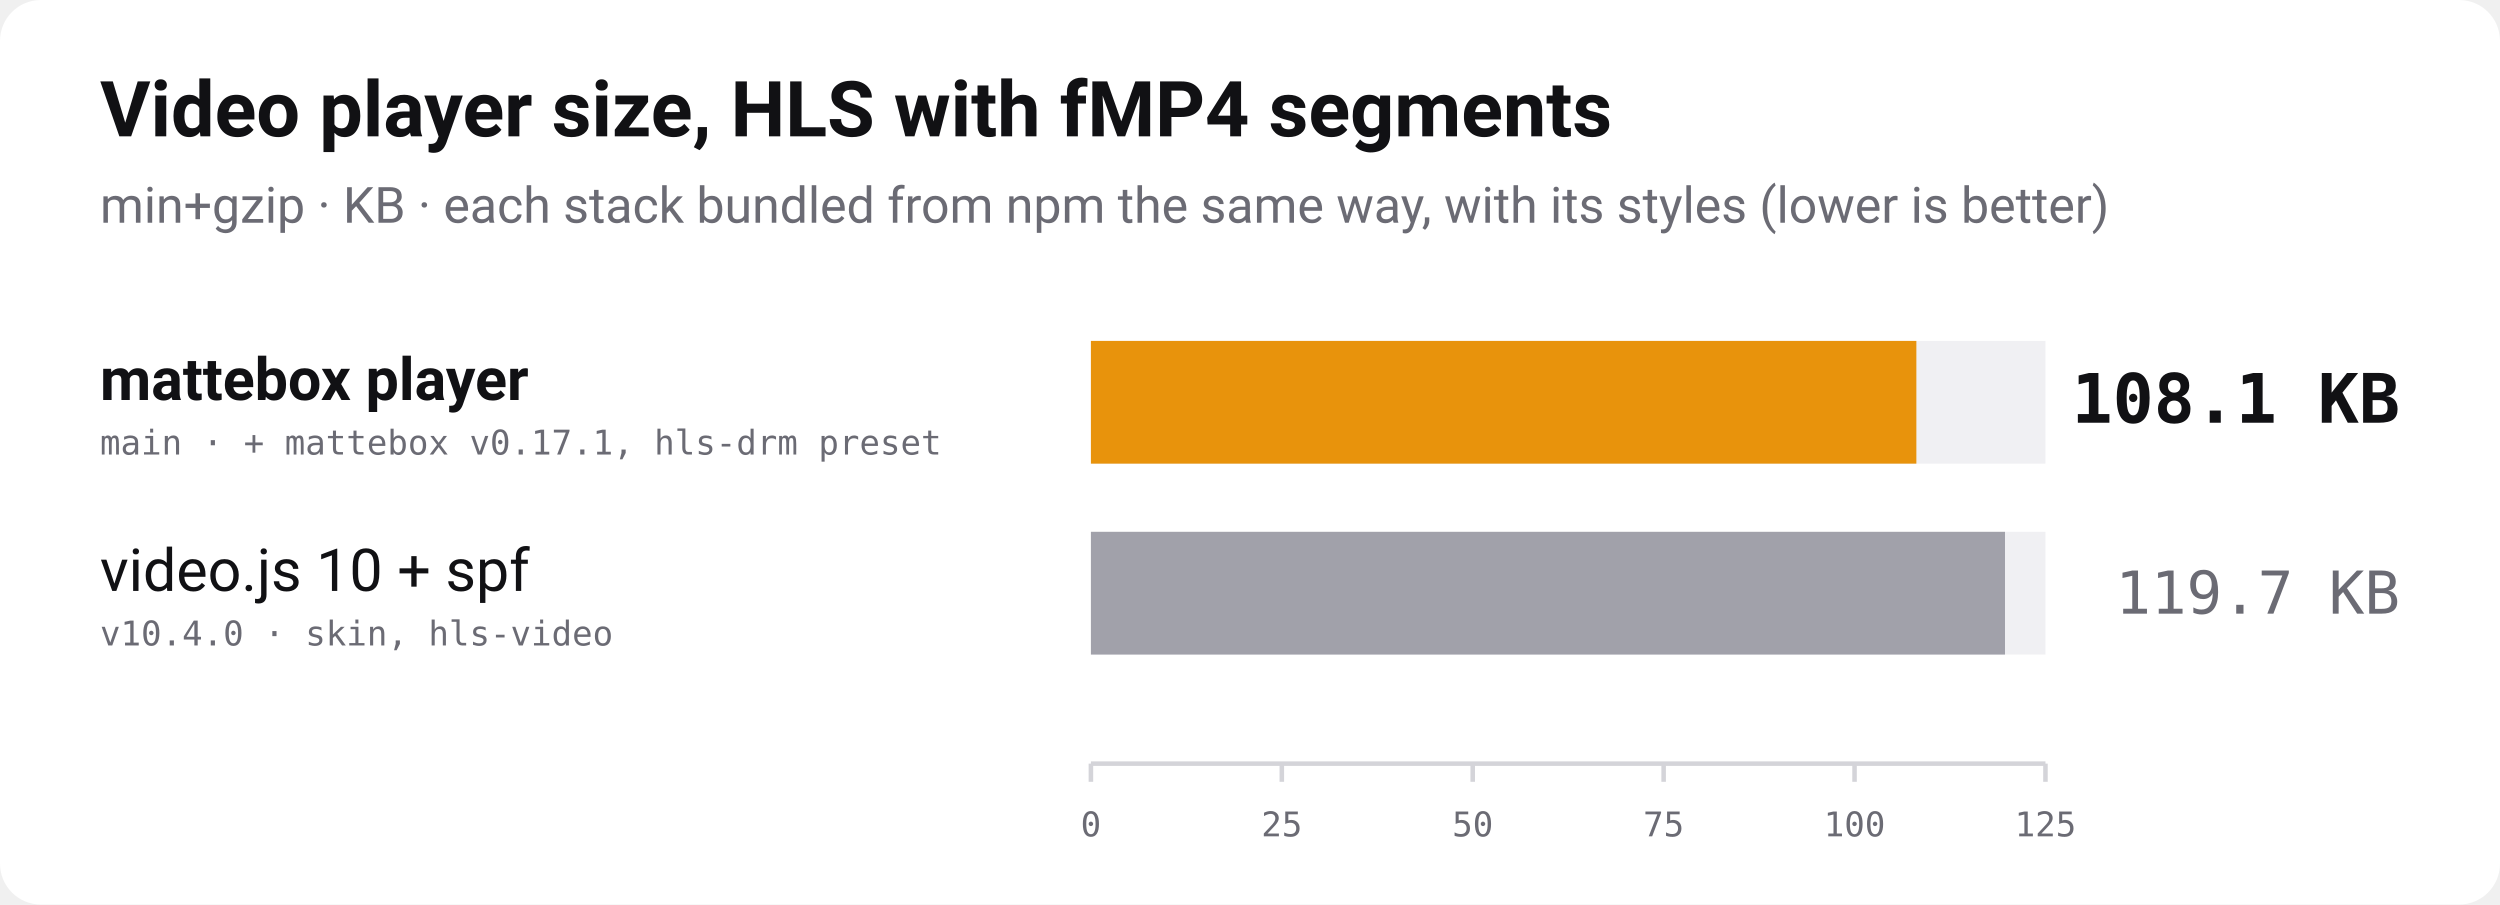
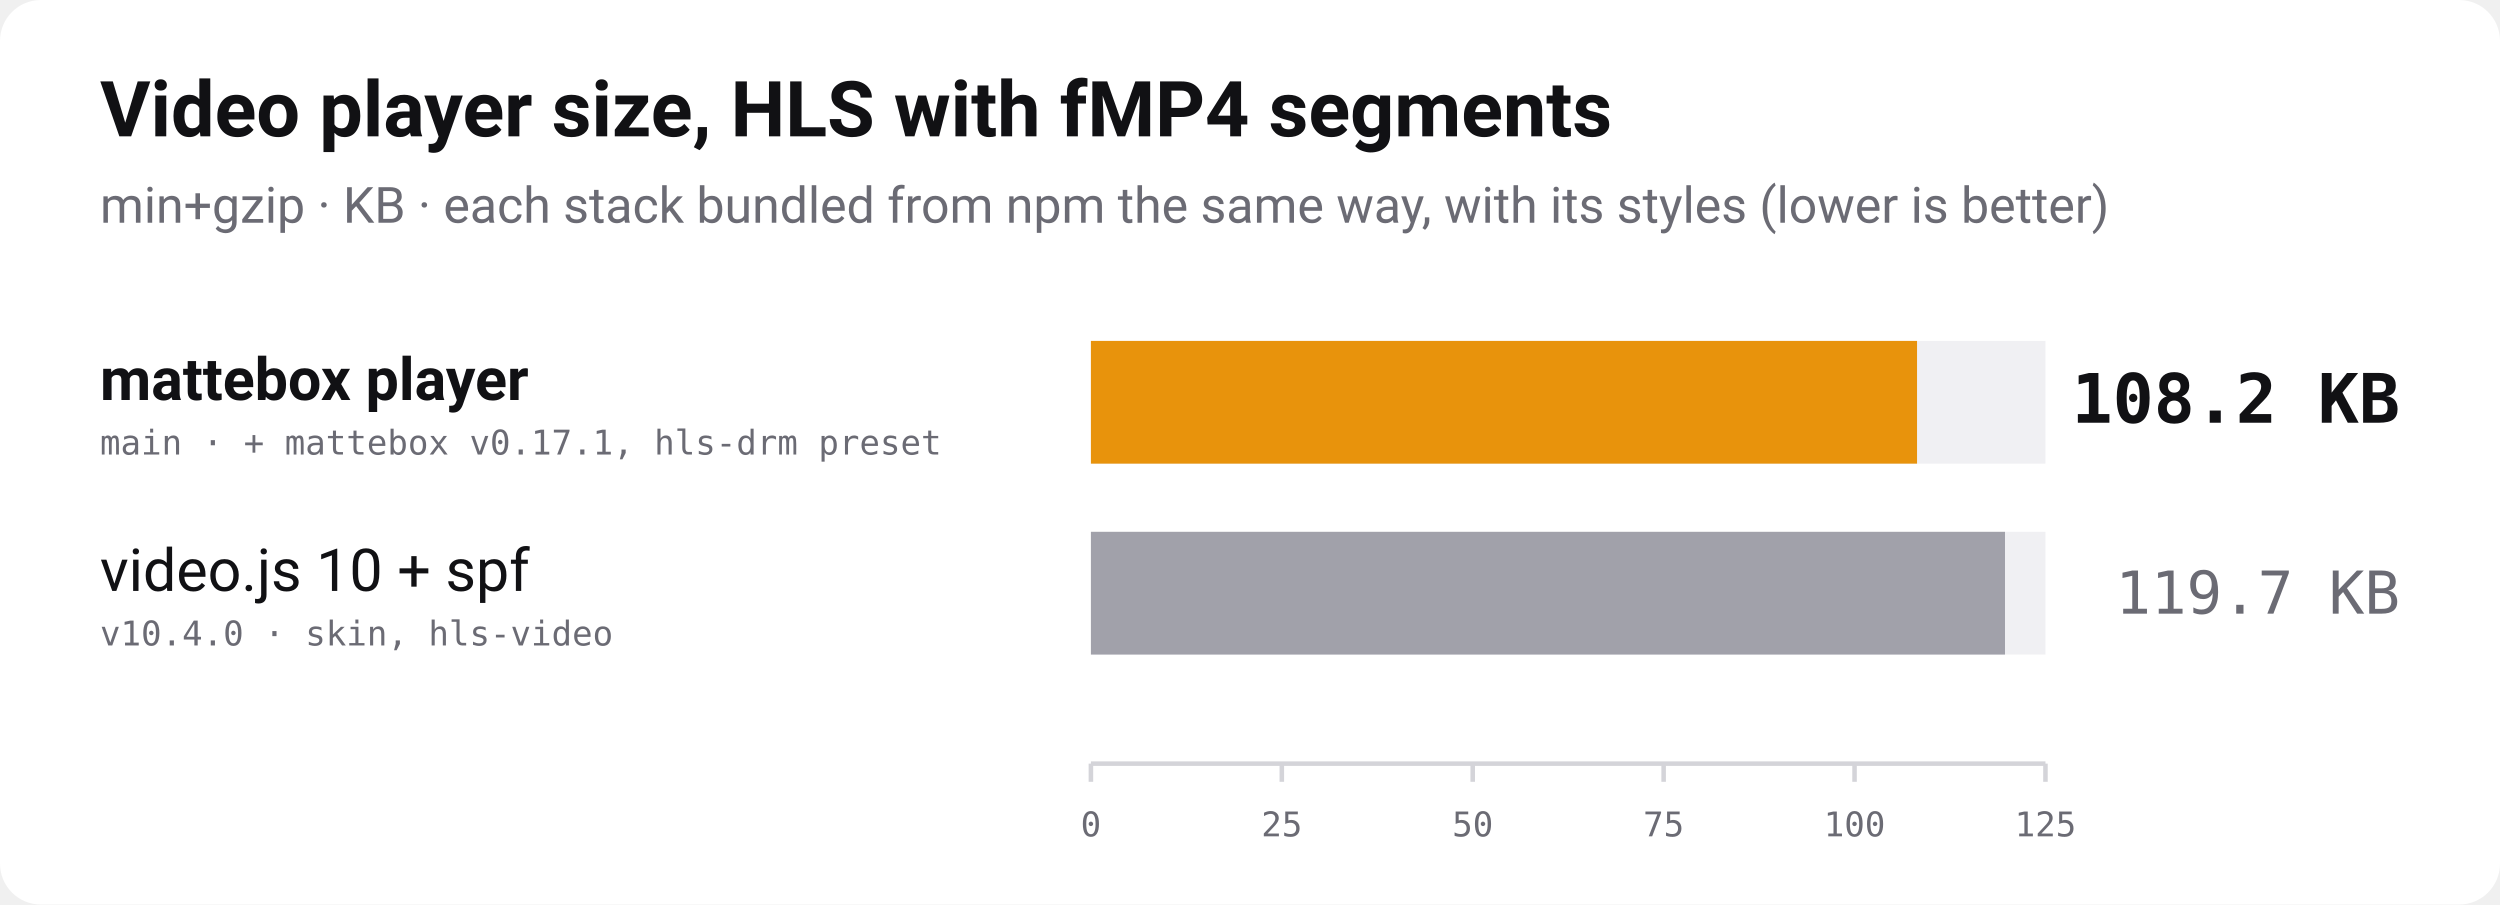
<svg xmlns="http://www.w3.org/2000/svg" width="1100" height="398" viewBox="0 0 1100 398" role="img" aria-label="Bundle size of video players with HLS playback of fMP4 segments, min+gzip, lower is better">
  <rect width="1100" height="398" rx="18" fill="#ffffff" />
  <text x="44" y="60" font-family="-apple-system, 'Segoe UI', Roboto, Helvetica, Arial, sans-serif" font-size="34" font-weight="700" fill="#111114">Video player size, HLS with fMP4 segments</text>
  <text x="44" y="98" font-family="-apple-system, 'Segoe UI', Roboto, Helvetica, Arial, sans-serif" font-size="22" fill="#6b6b74">min+gzip · KB · each stack bundled from npm the same way, with its styles (lower is better)</text>
  <text x="44" y="176" font-family="-apple-system, 'Segoe UI', Roboto, Helvetica, Arial, sans-serif" font-size="26" font-weight="700" fill="#111114">mattebox player</text>
  <text x="44" y="200" font-family="ui-monospace, 'SF Mono', Menlo, Consolas, monospace" font-size="15" fill="#6b6b74">main · + mattebox v0.17.1, hls-drm preset</text>
  <rect x="480" y="150" width="420" height="54" fill="#f0f0f3" />
-   <rect x="480" y="150" width="363.2" height="54" fill="#e8930c" />
-   <text x="1056" y="186" text-anchor="end" font-family="ui-monospace, 'SF Mono', Menlo, Consolas, monospace" font-size="30" font-weight="700" fill="#111114">108.1 KB</text>
+   <rect x="480" y="150" width="363.5" height="54" fill="#e8930c" />
+   <text x="1056" y="186" text-anchor="end" font-family="ui-monospace, 'SF Mono', Menlo, Consolas, monospace" font-size="30" font-weight="700" fill="#111114">108.2 KB</text>
  <text x="44" y="260" font-family="-apple-system, 'Segoe UI', Roboto, Helvetica, Arial, sans-serif" font-size="26" font-weight="400" fill="#111114">video.js 10 + spf</text>
  <text x="44" y="284" font-family="ui-monospace, 'SF Mono', Menlo, Consolas, monospace" font-size="15" fill="#6b6b74">v10.4.0 · skin, hls-video</text>
  <rect x="480" y="234" width="420" height="54" fill="#f0f0f3" />
  <rect x="480" y="234" width="402.2" height="54" fill="#a1a1aa" />
  <text x="1056" y="270" text-anchor="end" font-family="ui-monospace, 'SF Mono', Menlo, Consolas, monospace" font-size="26" font-weight="400" fill="#6b6b74">119.7 KB</text>
  <line x1="480" y1="336" x2="900" y2="336" stroke="#d4d4d9" stroke-width="2" />
  <line x1="480.0" y1="336" x2="480.0" y2="344" stroke="#d4d4d9" stroke-width="2" />
  <text x="480.0" y="368" text-anchor="middle" font-family="ui-monospace, 'SF Mono', Menlo, Consolas, monospace" font-size="15" fill="#6b6b74">0</text>
  <line x1="564.0" y1="336" x2="564.0" y2="344" stroke="#d4d4d9" stroke-width="2" />
  <text x="564.0" y="368" text-anchor="middle" font-family="ui-monospace, 'SF Mono', Menlo, Consolas, monospace" font-size="15" fill="#6b6b74">25</text>
  <line x1="648.0" y1="336" x2="648.0" y2="344" stroke="#d4d4d9" stroke-width="2" />
  <text x="648.0" y="368" text-anchor="middle" font-family="ui-monospace, 'SF Mono', Menlo, Consolas, monospace" font-size="15" fill="#6b6b74">50</text>
  <line x1="732.0" y1="336" x2="732.0" y2="344" stroke="#d4d4d9" stroke-width="2" />
  <text x="732.0" y="368" text-anchor="middle" font-family="ui-monospace, 'SF Mono', Menlo, Consolas, monospace" font-size="15" fill="#6b6b74">75</text>
  <line x1="816.0" y1="336" x2="816.0" y2="344" stroke="#d4d4d9" stroke-width="2" />
  <text x="816.0" y="368" text-anchor="middle" font-family="ui-monospace, 'SF Mono', Menlo, Consolas, monospace" font-size="15" fill="#6b6b74">100</text>
  <line x1="900.0" y1="336" x2="900.0" y2="344" stroke="#d4d4d9" stroke-width="2" />
  <text x="900.0" y="368" text-anchor="middle" font-family="ui-monospace, 'SF Mono', Menlo, Consolas, monospace" font-size="15" fill="#6b6b74">125</text>
</svg>
